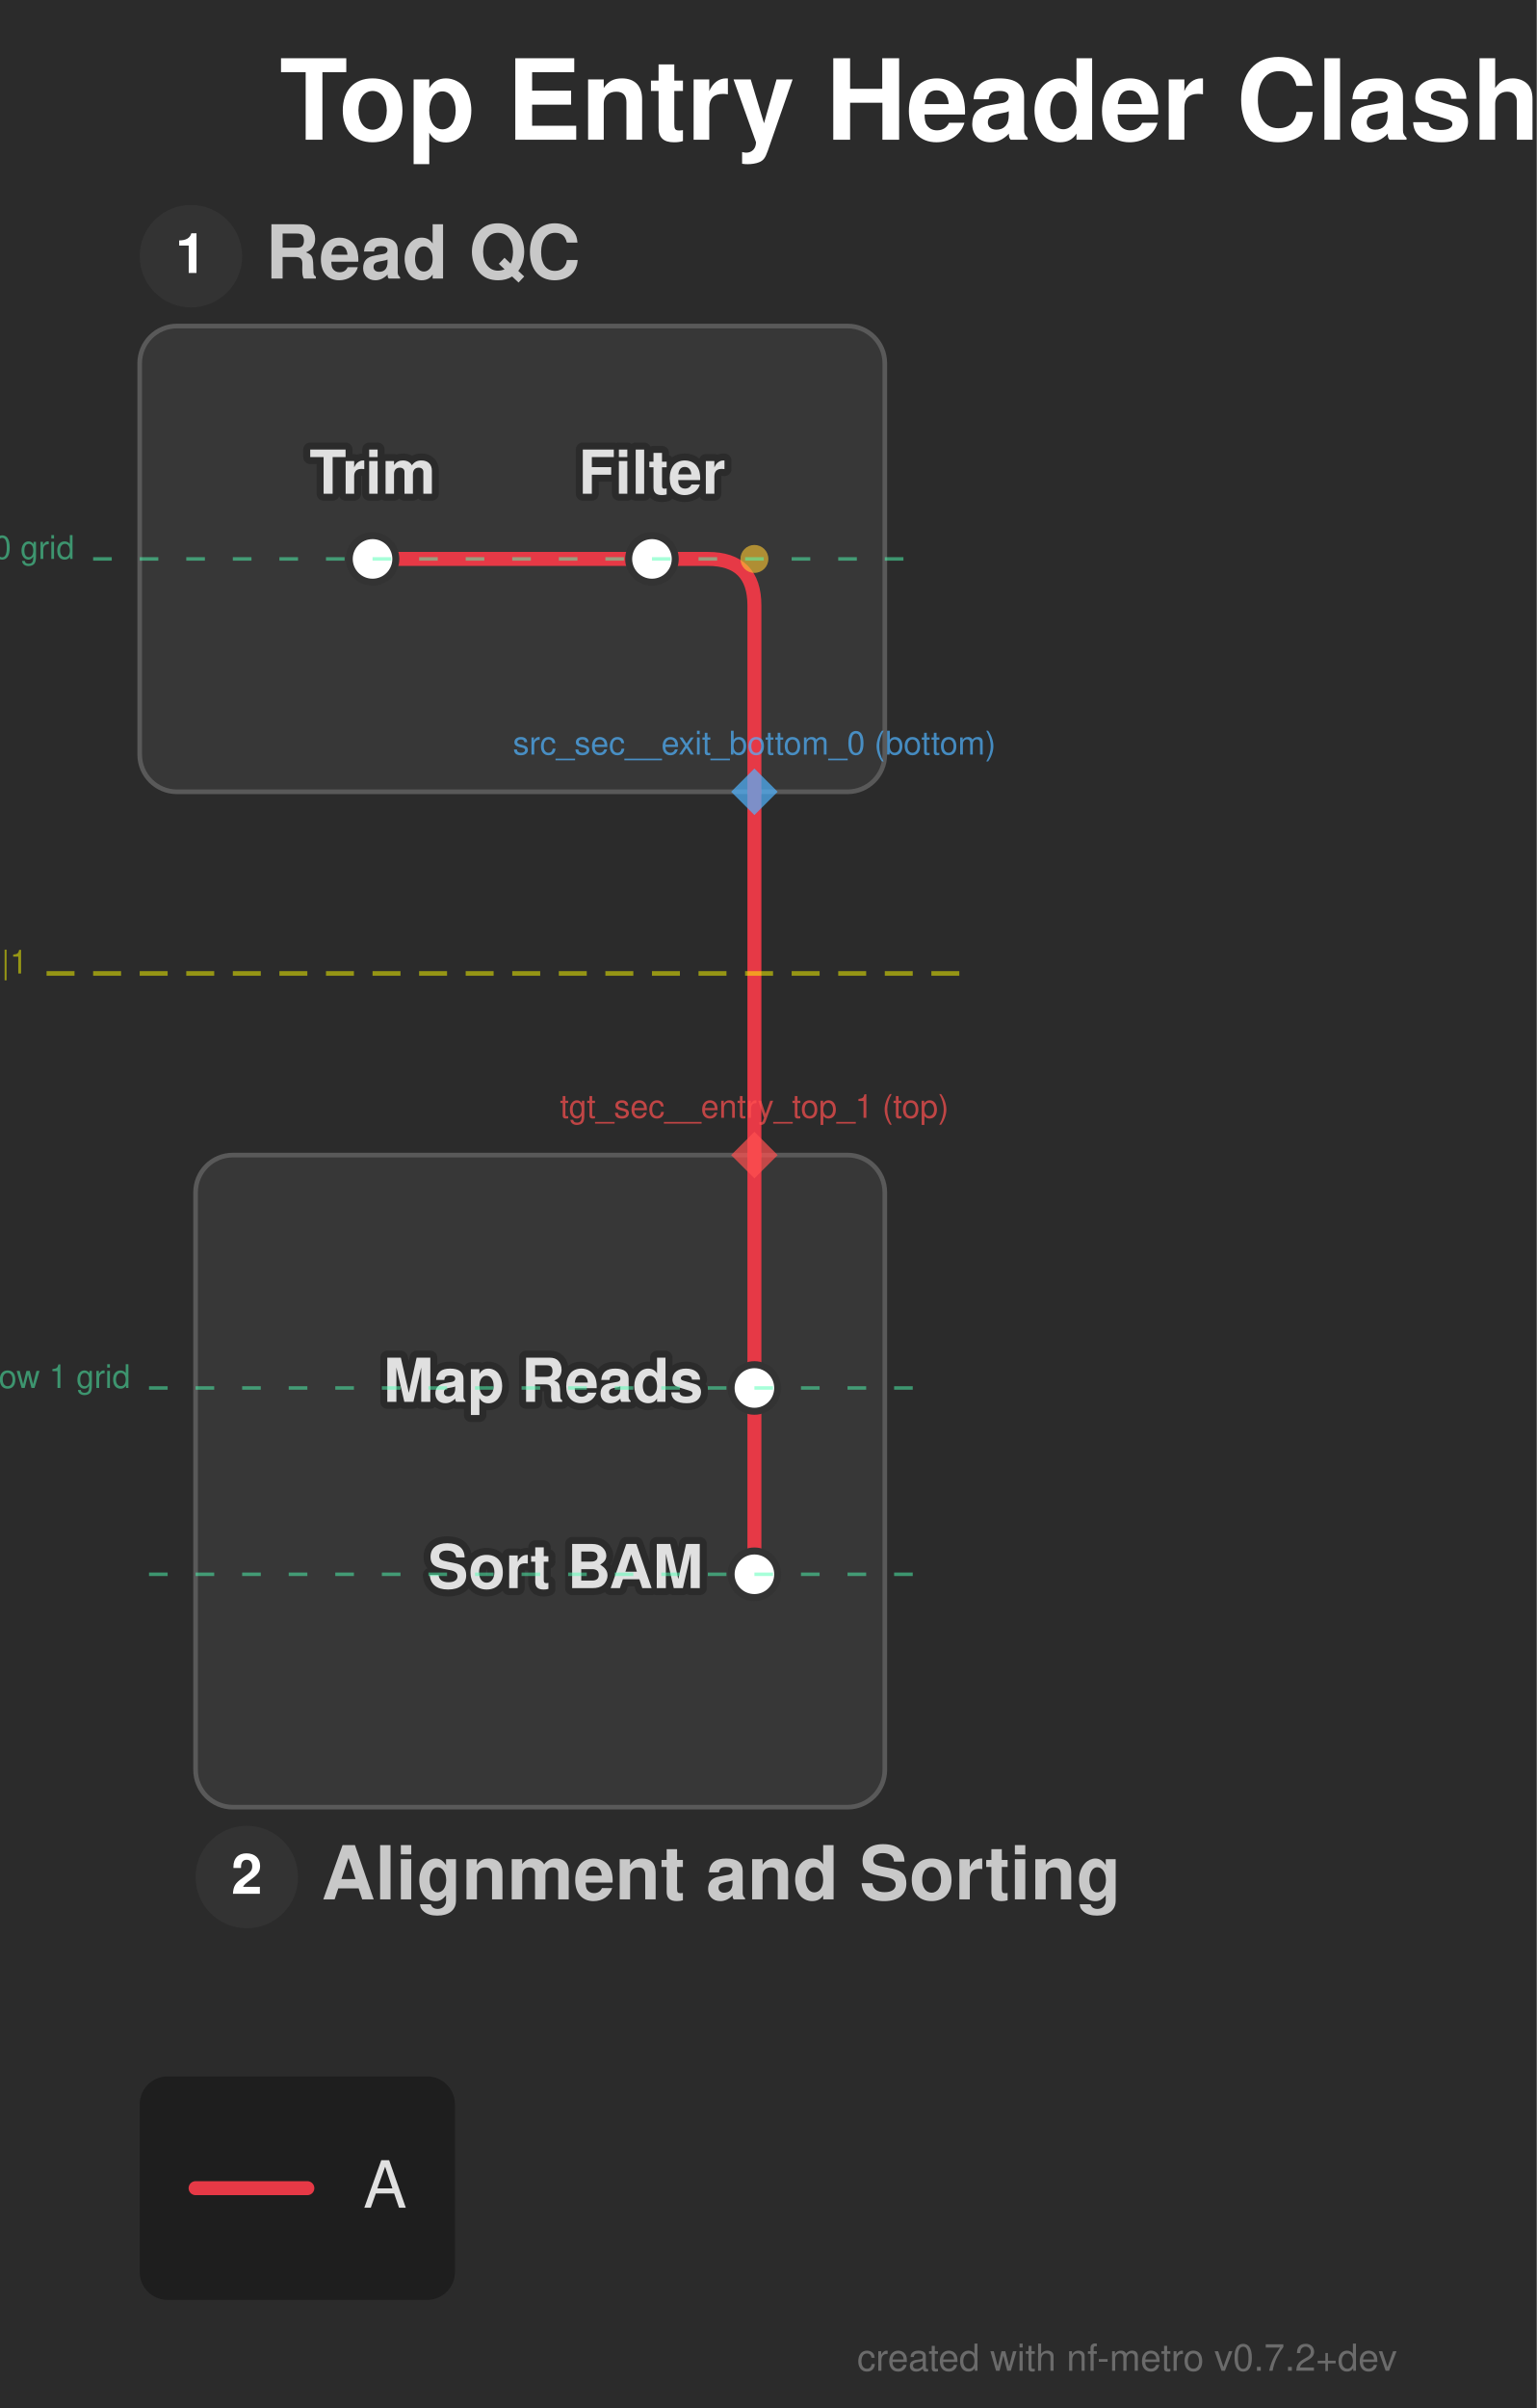
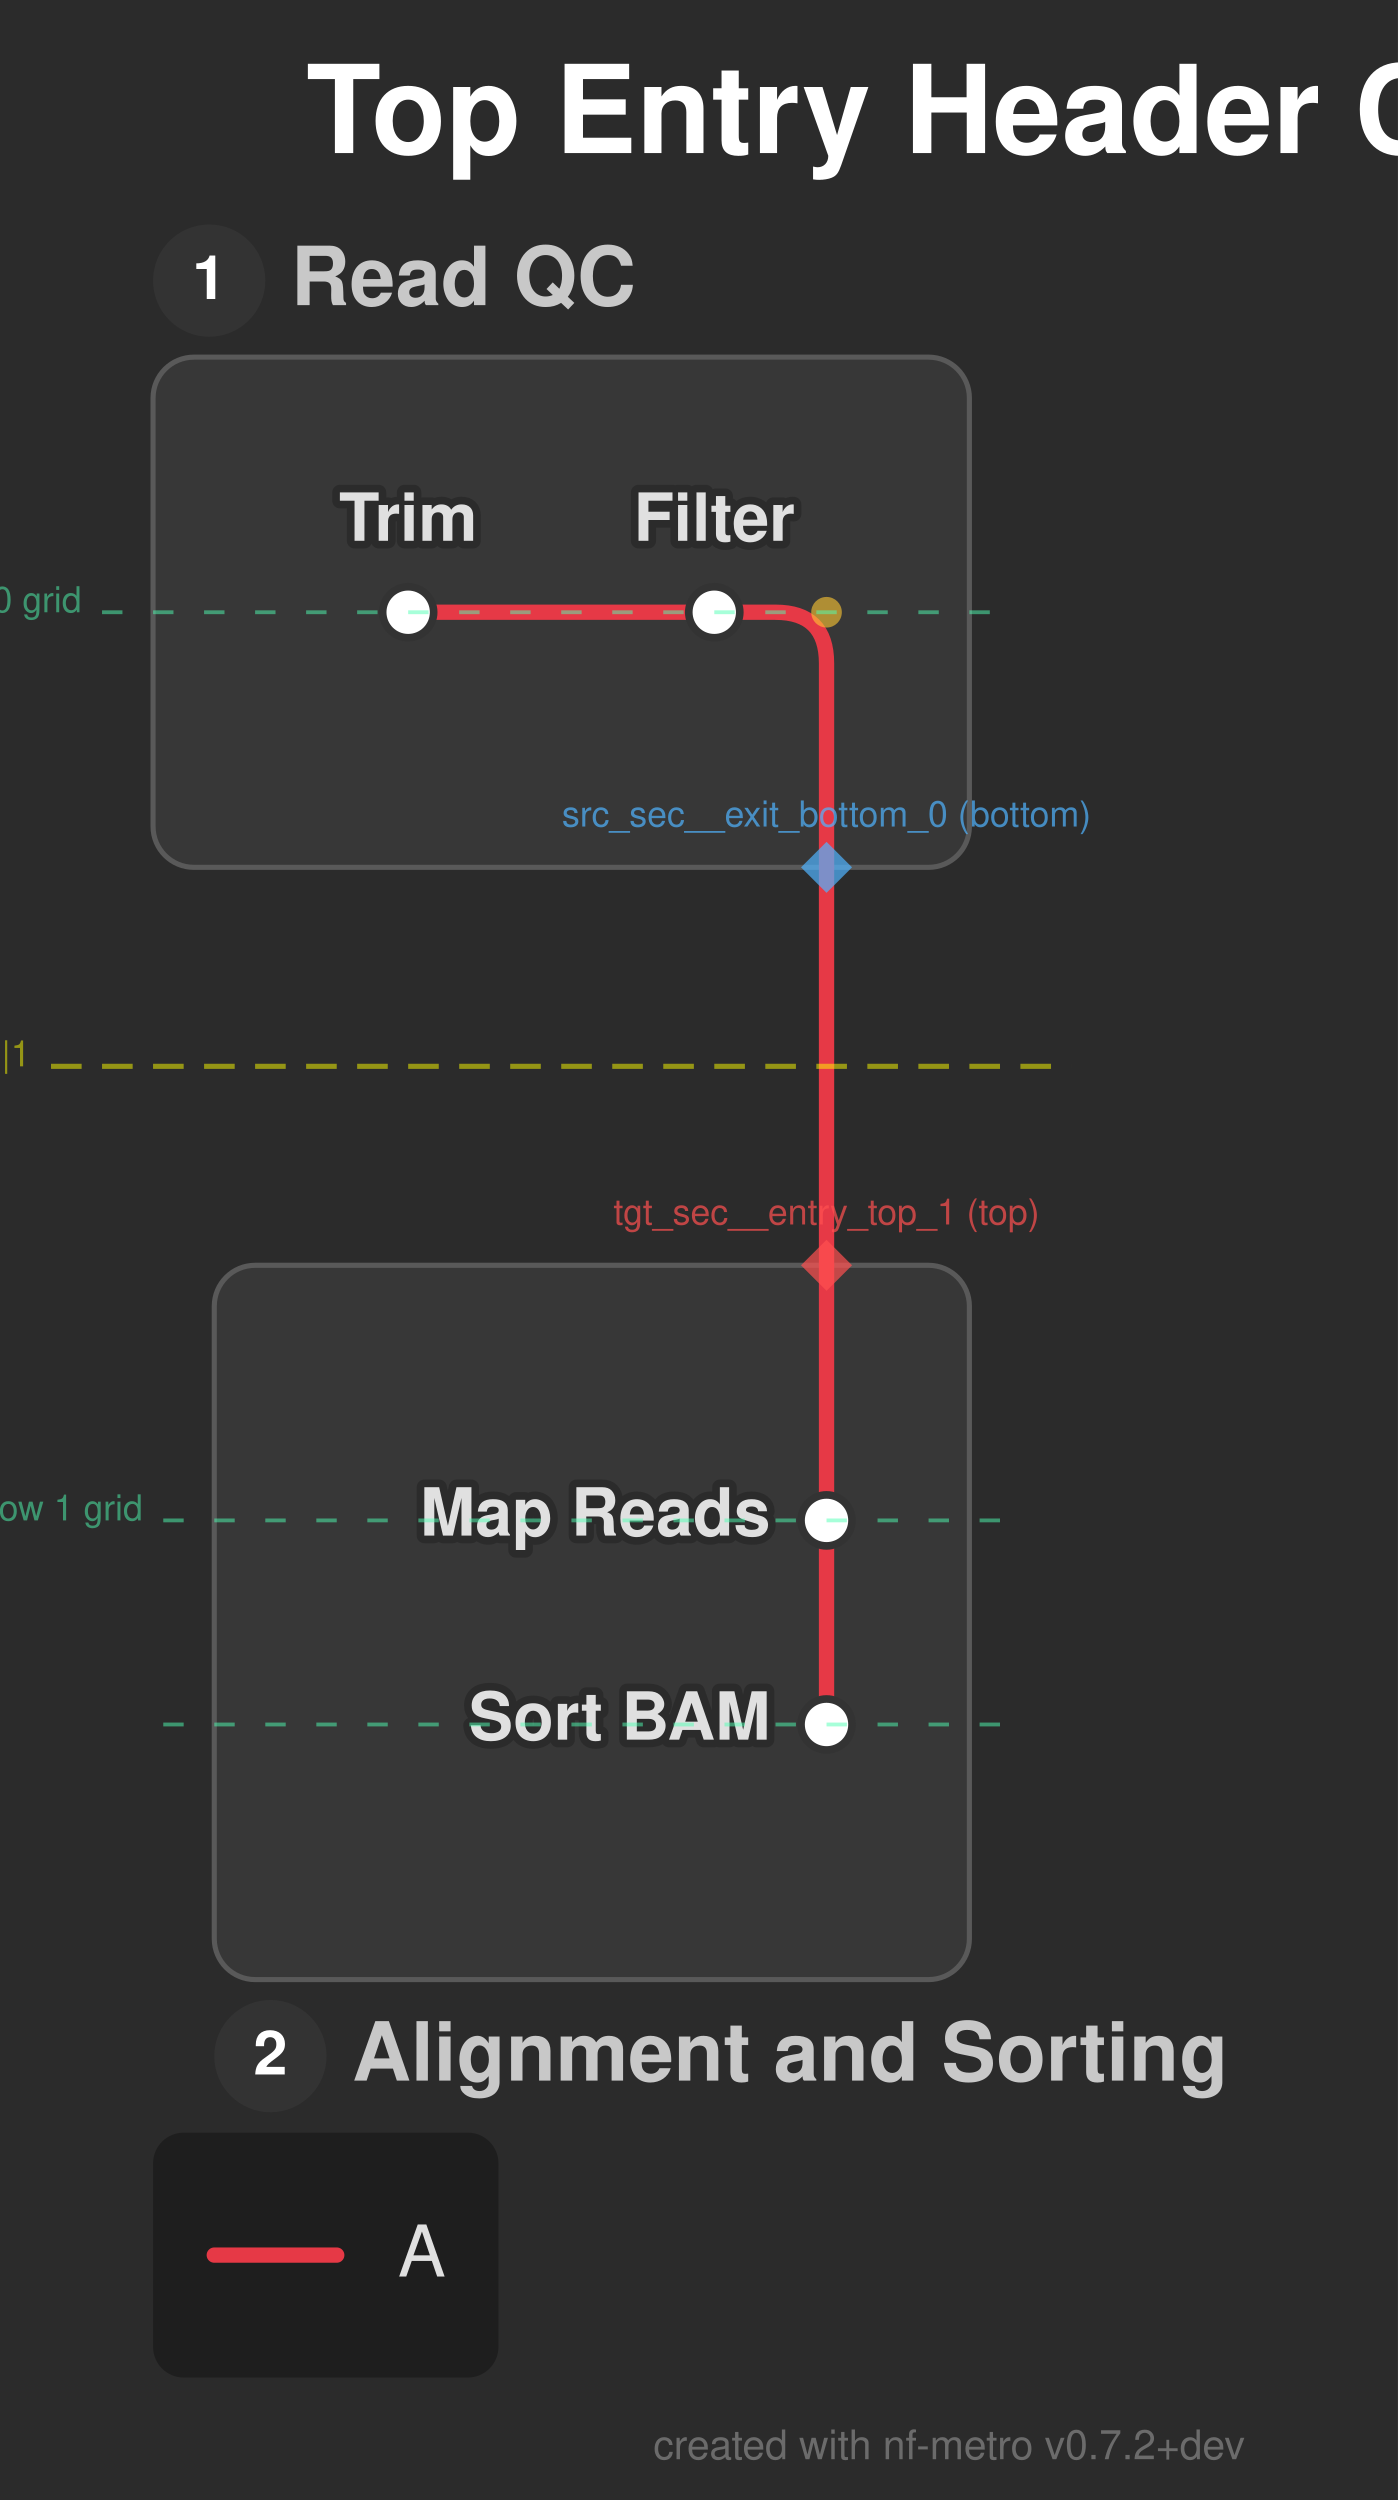
- <svg xmlns="http://www.w3.org/2000/svg" width="330" height="517" viewBox="0 0 330 517">
+ <svg xmlns="http://www.w3.org/2000/svg" width="274" height="490" viewBox="0 0 274 490">
  <defs>
</defs>
  <style>.nf-metro-bg { fill: var(--nfm-bg, #2b2b2b); }
.nf-metro-title { fill: var(--nfm-title-color, #ffffff); }
.nf-metro-station-label { fill: var(--nfm-label-color, #e0e0e0); }
.nf-metro-section-box { fill: var(--nfm-section-fill, #373737); stroke: var(--nfm-section-stroke, #595959); }
.nf-metro-section-label { fill: var(--nfm-section-label-color, #c8c8c8); }
.nf-metro-group-label { fill: var(--nfm-section-label-color, #c8c8c8); }
.nf-metro-group-underline { stroke: var(--nfm-section-label-color, #c8c8c8); }
.nf-metro-legend-bg { fill: var(--nfm-legend-bg, rgba(0, 0, 0, 0.3)); }
.nf-metro-legend-text { fill: var(--nfm-legend-text-color, #e0e0e0); }</style>
-   <rect x="0" y="0" width="330" height="517" fill="#2b2b2b" class="nf-metro-bg" />
+   <rect x="0" y="0" width="274" height="490" fill="#2b2b2b" class="nf-metro-bg" />
  <text x="60.0" y="30.0" font-size="24.0" fill="#ffffff" font-family="'Helvetica Neue', Helvetica, Arial, sans-serif" font-weight="bold" class="nf-metro-title">Top Entry Header Clash</text>
  <rect x="30.0" y="70.0" width="160.0" height="100.0" rx="8" ry="8" fill="#373737" stroke="#595959" stroke-width="1.0" class="nf-metro-section-box" data-section-id="src_sec" data-section-lines="a" />
  <circle cx="41.0" cy="55.0" r="11" fill="#333333" class="nf-metro-section-num-circle" data-section-id="src_sec" />
  <text x="41.0" y="55.0" font-size="12" fill="#ffffff" font-family="'Helvetica Neue', Helvetica, Arial, sans-serif" font-weight="bold" text-anchor="middle" dy="0.3em" data-section-id="src_sec">1</text>
  <text x="57.0" y="55.0" font-size="16.0" fill="#c8c8c8" font-family="'Helvetica Neue', Helvetica, Arial, sans-serif" font-weight="bold" dy="0.3em" class="nf-metro-section-label" data-section-id="src_sec">Read QC</text>
  <rect x="42.0" y="248.0" width="148.0" height="140.0" rx="8" ry="8" fill="#373737" stroke="#595959" stroke-width="1.0" class="nf-metro-section-box" data-section-id="tgt_sec" data-section-lines="a" />
  <circle cx="53.0" cy="403.0" r="11" fill="#333333" class="nf-metro-section-num-circle" data-section-id="tgt_sec" />
  <text x="53.0" y="403.0" font-size="12" fill="#ffffff" font-family="'Helvetica Neue', Helvetica, Arial, sans-serif" font-weight="bold" text-anchor="middle" dy="0.3em" data-section-id="tgt_sec">2</text>
  <text x="69.0" y="403.0" font-size="16.0" fill="#c8c8c8" font-family="'Helvetica Neue', Helvetica, Arial, sans-serif" font-weight="bold" dy="0.3em" class="nf-metro-section-label" data-section-id="tgt_sec">Alignment and Sorting</text>
  <path d="M80.0,120.0 L140.0,120.0" stroke="#e63946" stroke-width="3.0" stroke-linecap="round" class="metro-line-a" data-line-id="a" />
  <path d="M162.0,298.0 L162.0,338.0" stroke="#e63946" stroke-width="3.0" stroke-linecap="round" class="metro-line-a" data-line-id="a" />
  <path d="M140.0,120.0 L152.0,120.0 Q162.0,120.0,162.0,130.0 L162.0,170.0" stroke="#e63946" stroke-width="3.0" fill="none" stroke-linecap="round" stroke-linejoin="round" class="metro-line-a" data-line-id="a" />
  <path d="M162.0,248.0 L162.0,298.0" stroke="#e63946" stroke-width="3.0" stroke-linecap="round" class="metro-line-a" data-line-id="a" />
  <path d="M162.0,170.0 L162.0,248.0" stroke="#e63946" stroke-width="3.0" stroke-linecap="round" class="metro-line-a" data-line-id="a" />
  <rect x="75.0" y="115.0" width="10.0" height="10.0" rx="5.0" ry="5.0" fill="#ffffff" stroke="#333333" stroke-width="1.5" class="nf-metro-station" data-station-id="s1" data-station-lines="a" data-station-label="Trim" data-section-id="src_sec" data-section-name="Read QC" />
  <rect x="135.0" y="115.0" width="10.0" height="10.0" rx="5.0" ry="5.0" fill="#ffffff" stroke="#333333" stroke-width="1.5" class="nf-metro-station" data-station-id="s2" data-station-lines="a" data-station-label="Filter" data-section-id="src_sec" data-section-name="Read QC" />
  <rect x="157.0" y="293.0" width="10.0" height="10.0" rx="5.0" ry="5.0" fill="#ffffff" stroke="#333333" stroke-width="1.5" class="nf-metro-station" data-station-id="t1" data-station-lines="a" data-station-label="Map Reads" data-section-id="tgt_sec" data-section-name="Alignment and Sorting" />
  <rect x="157.0" y="333.0" width="10.0" height="10.0" rx="5.0" ry="5.0" fill="#ffffff" stroke="#333333" stroke-width="1.5" class="nf-metro-station" data-station-id="t2" data-station-lines="a" data-station-label="Sort BAM" data-section-id="tgt_sec" data-section-name="Alignment and Sorting" />
  <text x="80.0" y="106.0" font-size="13.0" fill="#2b2b2b" stroke="#2b2b2b" stroke-width="3.0" stroke-linejoin="round" font-family="'Helvetica Neue', Helvetica, Arial, sans-serif" font-weight="bold" aria-hidden="true" text-anchor="middle" dominant-baseline="auto">Trim</text>
  <text x="80.0" y="106.0" font-size="13.0" fill="#e0e0e0" font-family="'Helvetica Neue', Helvetica, Arial, sans-serif" font-weight="bold" text-anchor="middle" dominant-baseline="auto" data-station-id="s1" class="nf-metro-station-label">Trim</text>
  <text x="151.0" y="298.0" font-size="13.0" fill="#2b2b2b" stroke="#2b2b2b" stroke-width="3.0" stroke-linejoin="round" font-family="'Helvetica Neue', Helvetica, Arial, sans-serif" font-weight="bold" aria-hidden="true" text-anchor="end" dominant-baseline="central">Map Reads</text>
  <text x="151.0" y="298.0" font-size="13.0" fill="#e0e0e0" font-family="'Helvetica Neue', Helvetica, Arial, sans-serif" font-weight="bold" text-anchor="end" dominant-baseline="central" data-station-id="t1" class="nf-metro-station-label">Map Reads</text>
  <text x="140.0" y="106.0" font-size="13.0" fill="#2b2b2b" stroke="#2b2b2b" stroke-width="3.0" stroke-linejoin="round" font-family="'Helvetica Neue', Helvetica, Arial, sans-serif" font-weight="bold" aria-hidden="true" text-anchor="middle" dominant-baseline="auto">Filter</text>
  <text x="140.0" y="106.0" font-size="13.0" fill="#e0e0e0" font-family="'Helvetica Neue', Helvetica, Arial, sans-serif" font-weight="bold" text-anchor="middle" dominant-baseline="auto" data-station-id="s2" class="nf-metro-station-label">Filter</text>
  <text x="151.0" y="338.0" font-size="13.0" fill="#2b2b2b" stroke="#2b2b2b" stroke-width="3.0" stroke-linejoin="round" font-family="'Helvetica Neue', Helvetica, Arial, sans-serif" font-weight="bold" aria-hidden="true" text-anchor="end" dominant-baseline="central">Sort BAM</text>
  <text x="151.0" y="338.0" font-size="13.0" fill="#e0e0e0" font-family="'Helvetica Neue', Helvetica, Arial, sans-serif" font-weight="bold" text-anchor="end" dominant-baseline="central" data-station-id="t2" class="nf-metro-station-label">Sort BAM</text>
  <circle cx="162.0" cy="120.0" r="3.0" fill="rgba(255, 200, 50, 0.6)" />
  <path d="M162.0,165.0 L167.0,170.0 L162.0,175.0 L157.0,170.0 Z" fill="rgba(80, 180, 255, 0.7)" stroke="none" />
  <text x="162.0" y="162.0" font-size="7" fill="rgba(80, 180, 255, 0.7)" font-family="'Helvetica Neue', Helvetica, Arial, sans-serif" text-anchor="middle" dominant-baseline="auto">src_sec__exit_bottom_0 (bottom)</text>
  <path d="M162.0,243.0 L167.0,248.0 L162.0,253.0 L157.0,248.0 Z" fill="rgba(255, 80, 80, 0.7)" stroke="none" />
  <text x="162.0" y="240.0" font-size="7" fill="rgba(255, 80, 80, 0.7)" font-family="'Helvetica Neue', Helvetica, Arial, sans-serif" text-anchor="middle" dominant-baseline="auto">tgt_sec__entry_top_1 (top)</text>
  <path d="M10.0,209.0 L210.0,209.0" stroke="rgba(255, 255, 0, 0.5)" stroke-width="1" stroke-dasharray="6,4" />
  <text x="6.0" y="209.0" font-size="7" fill="rgba(255, 255, 0, 0.5)" font-family="'Helvetica Neue', Helvetica, Arial, sans-serif" text-anchor="end">row 0|1</text>
  <path d="M20.0,120.0 L200.0,120.0" stroke="rgba(80, 255, 180, 0.5)" stroke-width="0.75" stroke-dasharray="4,6" />
  <text x="16.0" y="120.0" font-size="7" fill="rgba(80, 255, 180, 0.5)" font-family="'Helvetica Neue', Helvetica, Arial, sans-serif" text-anchor="end">row 0 grid</text>
  <path d="M32.0,298.0 L200.0,298.0" stroke="rgba(80, 255, 180, 0.5)" stroke-width="0.75" stroke-dasharray="4,6" />
  <text x="28.0" y="298.0" font-size="7" fill="rgba(80, 255, 180, 0.5)" font-family="'Helvetica Neue', Helvetica, Arial, sans-serif" text-anchor="end">row 1 grid</text>
  <path d="M32.0,338.0 L200.0,338.0" stroke="rgba(80, 255, 180, 0.5)" stroke-width="0.75" stroke-dasharray="4,6" />
-   <rect x="30.0" y="445.8" width="67.7" height="48.0" rx="6" ry="6" fill="rgba(0, 0, 0, 0.3)" class="nf-metro-legend-bg" />
-   <path d="M42.0,469.8 L66.0,469.8" stroke="#e63946" stroke-width="3.0" stroke-linecap="round" />
-   <text x="78.0" y="469.8" font-size="14.0" fill="#e0e0e0" font-family="'Helvetica Neue', Helvetica, Arial, sans-serif" dy="0.3em" class="nf-metro-legend-text">A</text>
-   <text x="300.0" y="509.0" font-size="8" fill="rgba(150, 150, 150, 0.6)" font-family="'Helvetica Neue', Helvetica, Arial, sans-serif" text-anchor="end">created with nf-metro v0.7.2+dev</text>
+   <rect x="30.0" y="418.0" width="67.7" height="48.0" rx="6" ry="6" fill="rgba(0, 0, 0, 0.3)" class="nf-metro-legend-bg" />
+   <path d="M42.0,442.0 L66.0,442.0" stroke="#e63946" stroke-width="3.0" stroke-linecap="round" />
+   <text x="78.0" y="442.0" font-size="14.0" fill="#e0e0e0" font-family="'Helvetica Neue', Helvetica, Arial, sans-serif" dy="0.3em" class="nf-metro-legend-text">A</text>
+   <text x="244.0" y="482.0" font-size="8" fill="rgba(150, 150, 150, 0.6)" font-family="'Helvetica Neue', Helvetica, Arial, sans-serif" text-anchor="end">created with nf-metro v0.7.2+dev</text>
</svg>
